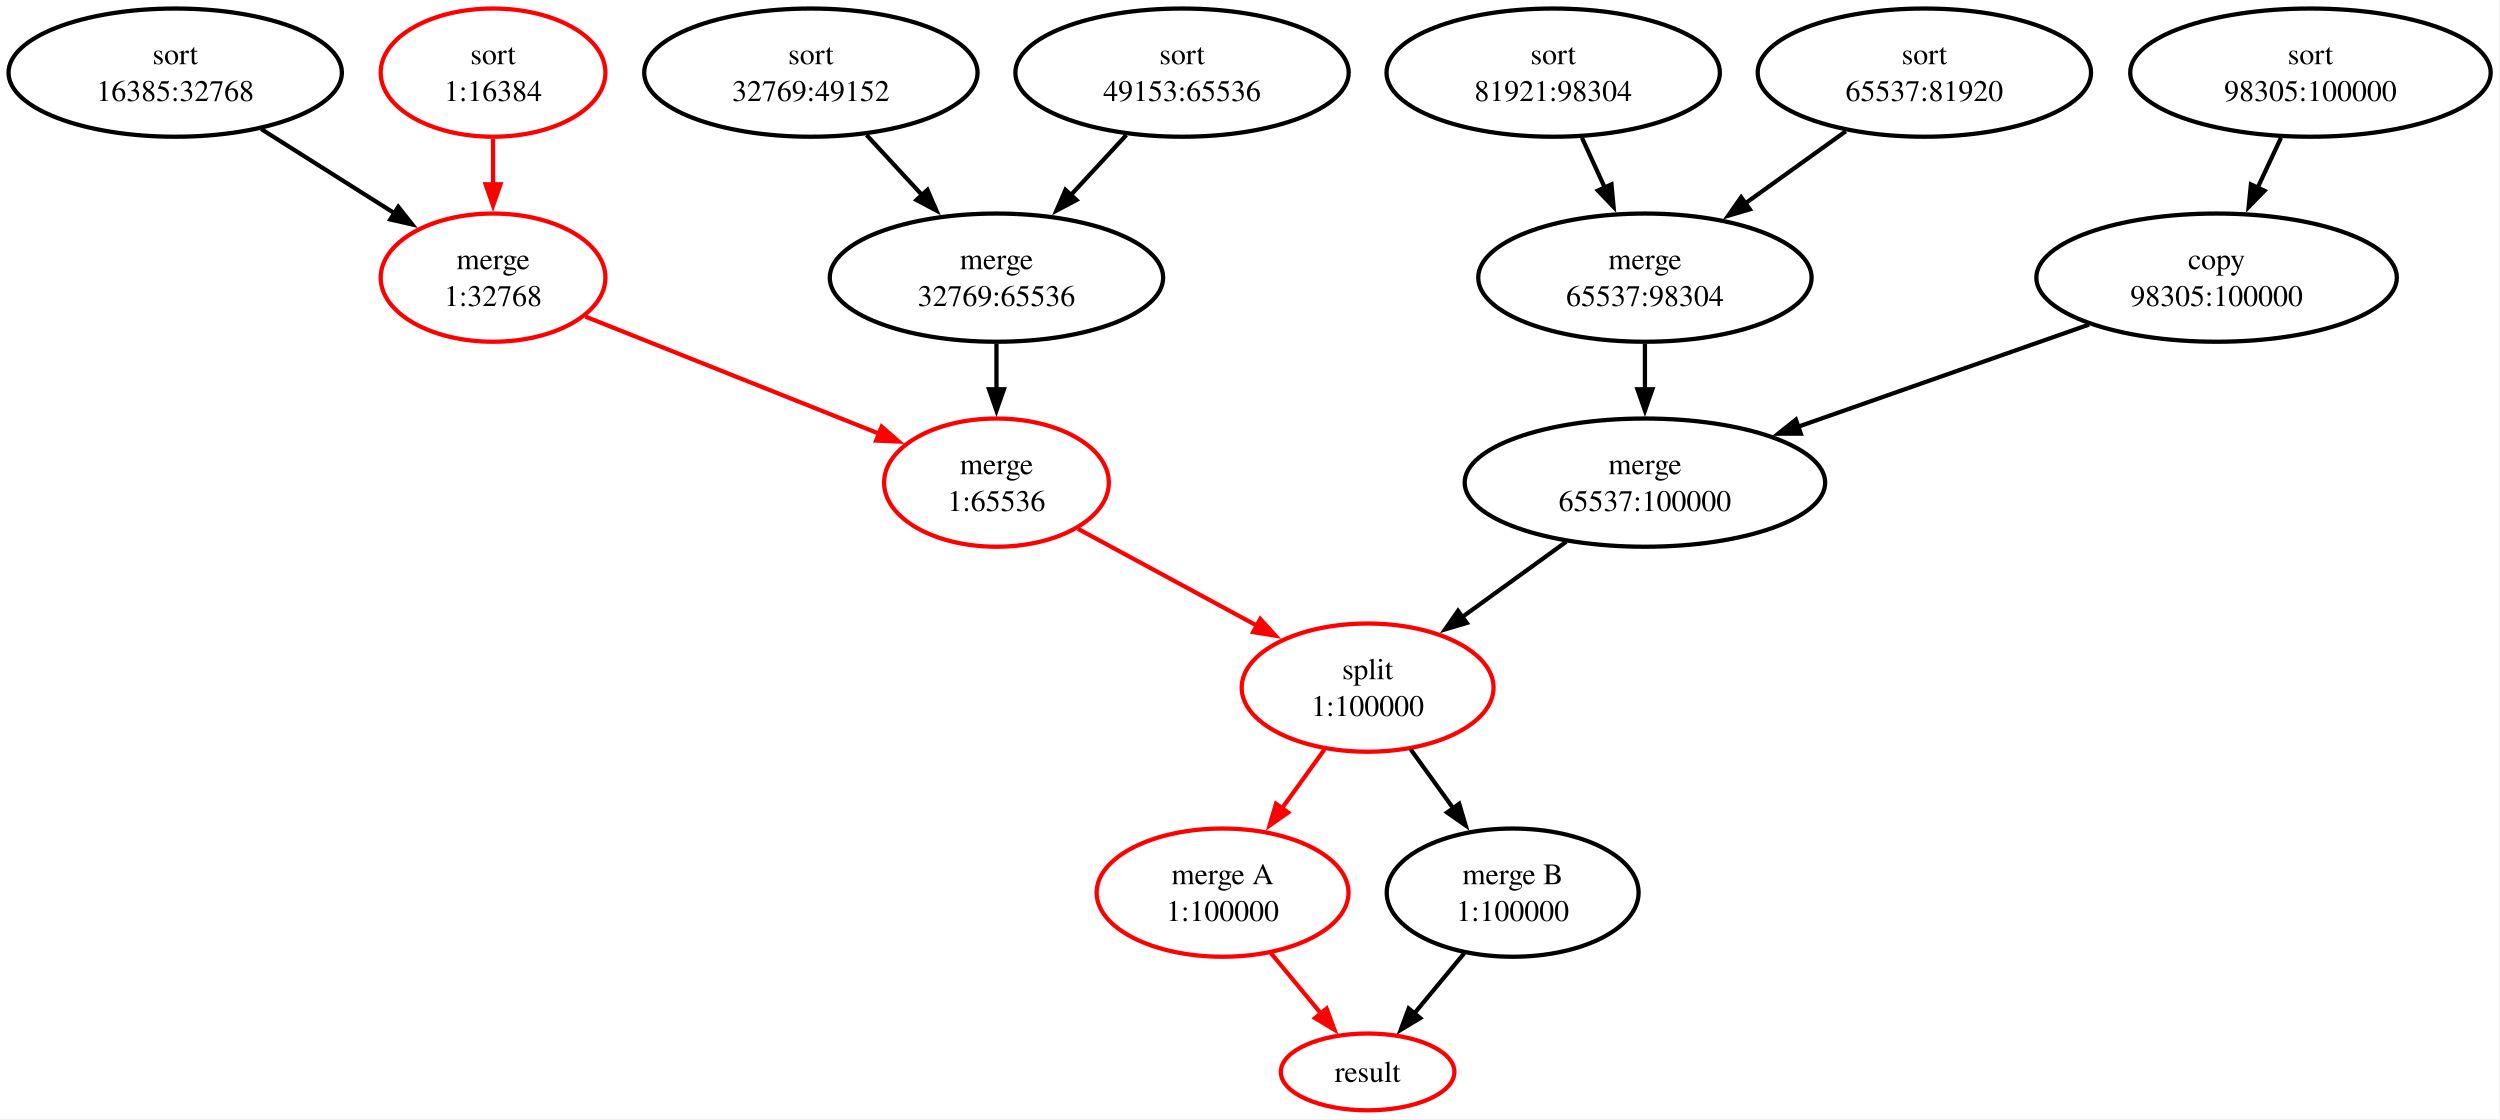
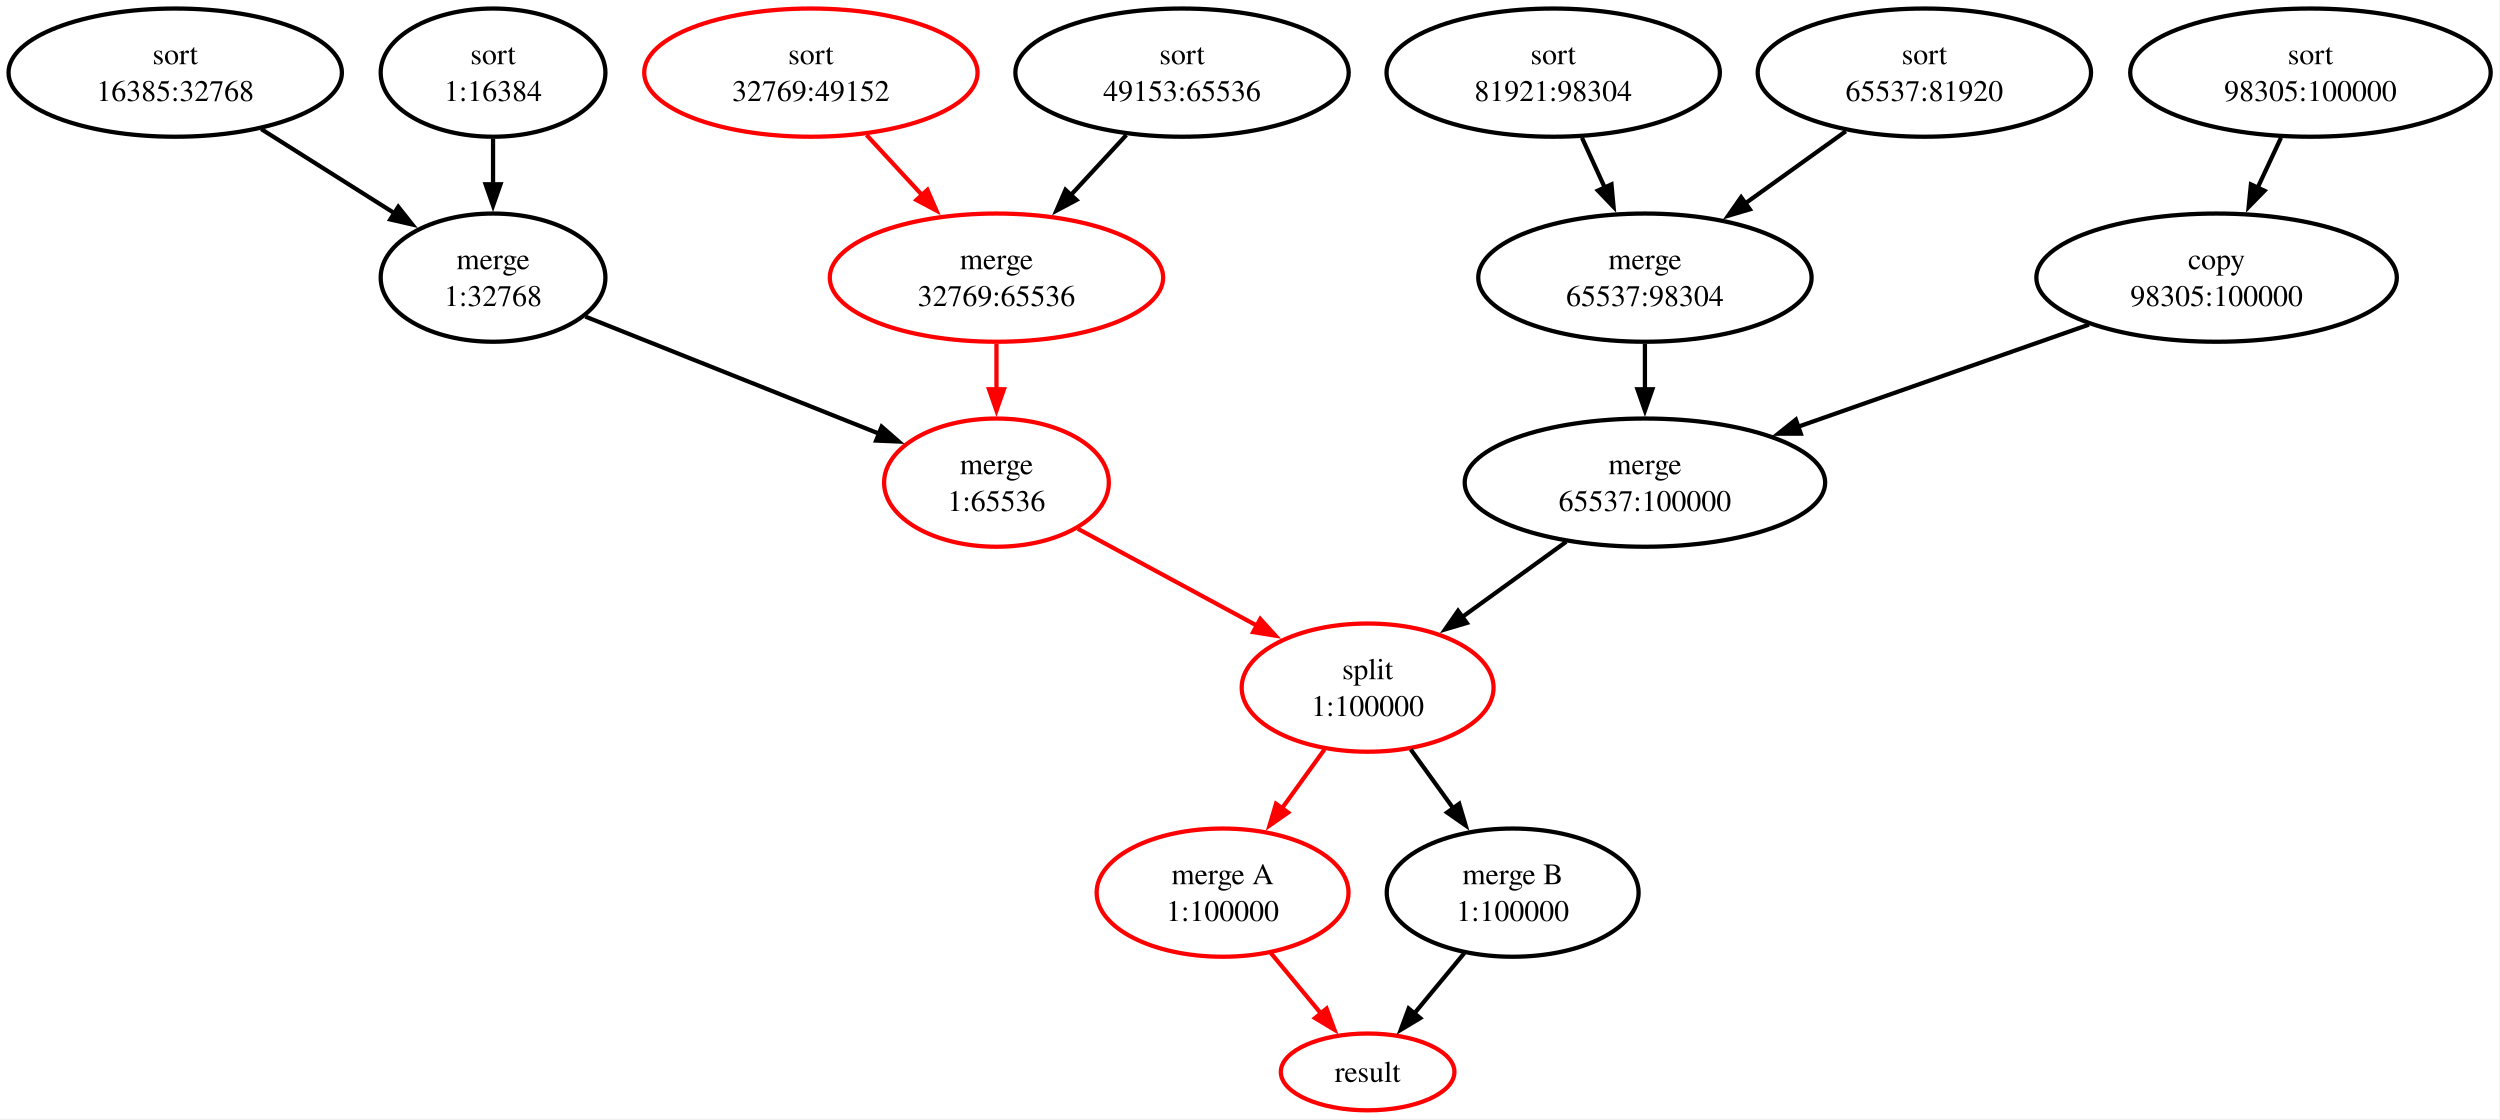
<svg xmlns="http://www.w3.org/2000/svg" width="1172pt" height="525pt" viewBox="0.00 0.00 1172.00 525.00">
  <g id="graph0" class="graph" transform="scale(1 1) rotate(0) translate(4 520.52)">
    <polygon fill="white" stroke="none" points="-4,4 -4,-520.52 1167.63,-520.52 1167.63,4 -4,4" />
    <g id="node1" class="node">
-       <ellipse fill="none" stroke="red" stroke-width="2" cx="227.14" cy="-486.47" rx="52.68" ry="30.05" />
+       <ellipse fill="none" stroke="black" stroke-width="2" cx="227.14" cy="-486.47" rx="52.68" ry="30.05" />
      <text xml:space="preserve" text-anchor="middle" x="227.14" y="-490.42" font-family="Times,serif" font-size="14.00">sort</text>
      <text xml:space="preserve" text-anchor="middle" x="227.14" y="-473.17" font-family="Times,serif" font-size="14.00">1:16384</text>
    </g>
    <g id="node8" class="node">
-       <ellipse fill="none" stroke="red" stroke-width="2" cx="227.14" cy="-390.36" rx="52.68" ry="30.05" />
+       <ellipse fill="none" stroke="black" stroke-width="2" cx="227.14" cy="-390.36" rx="52.68" ry="30.05" />
      <text xml:space="preserve" text-anchor="middle" x="227.14" y="-394.31" font-family="Times,serif" font-size="14.00">merge</text>
      <text xml:space="preserve" text-anchor="middle" x="227.14" y="-377.06" font-family="Times,serif" font-size="14.00">1:32768</text>
    </g>
    <g id="edge2" class="edge">
-       <path fill="none" stroke="red" stroke-width="2" d="M227.14,-455.43C227.14,-448.58 227.14,-441.16 227.14,-433.89" />
-       <polygon fill="red" stroke="red" stroke-width="2" points="230.64,-434.14 227.14,-424.14 223.64,-434.14 230.64,-434.14" />
+       <path fill="none" stroke="black" stroke-width="2" d="M227.14,-455.43C227.14,-448.58 227.14,-441.16 227.14,-433.89" />
+       <polygon fill="black" stroke="black" stroke-width="2" points="230.64,-434.14 227.14,-424.14 223.64,-434.14 230.64,-434.14" />
    </g>
    <g id="node2" class="node">
      <ellipse fill="none" stroke="black" stroke-width="2" cx="78.14" cy="-486.47" rx="78.14" ry="30.05" />
      <text xml:space="preserve" text-anchor="middle" x="78.14" y="-490.42" font-family="Times,serif" font-size="14.00">sort</text>
      <text xml:space="preserve" text-anchor="middle" x="78.14" y="-473.17" font-family="Times,serif" font-size="14.00">16385:32768</text>
    </g>
    <g id="edge1" class="edge">
      <path fill="none" stroke="black" stroke-width="2" d="M118.46,-460C137.8,-447.79 161.07,-433.09 181.1,-420.44" />
      <polygon fill="black" stroke="black" stroke-width="2" points="182.71,-423.56 189.3,-415.26 178.97,-417.64 182.71,-423.56" />
    </g>
    <g id="node3" class="node">
-       <ellipse fill="none" stroke="black" stroke-width="2" cx="376.14" cy="-486.47" rx="78.14" ry="30.05" />
+       <ellipse fill="none" stroke="red" stroke-width="2" cx="376.14" cy="-486.47" rx="78.14" ry="30.05" />
      <text xml:space="preserve" text-anchor="middle" x="376.14" y="-490.42" font-family="Times,serif" font-size="14.00">sort</text>
      <text xml:space="preserve" text-anchor="middle" x="376.14" y="-473.17" font-family="Times,serif" font-size="14.00">32769:49152</text>
    </g>
    <g id="node9" class="node">
-       <ellipse fill="none" stroke="black" stroke-width="2" cx="463.14" cy="-390.36" rx="78.14" ry="30.05" />
+       <ellipse fill="none" stroke="red" stroke-width="2" cx="463.14" cy="-390.36" rx="78.14" ry="30.05" />
      <text xml:space="preserve" text-anchor="middle" x="463.14" y="-394.31" font-family="Times,serif" font-size="14.00">merge</text>
      <text xml:space="preserve" text-anchor="middle" x="463.14" y="-377.06" font-family="Times,serif" font-size="14.00">32769:65536</text>
    </g>
    <g id="edge3" class="edge">
-       <path fill="none" stroke="black" stroke-width="2" d="M402.24,-457.23C410.41,-448.39 419.56,-438.49 428.24,-429.11" />
-       <polygon fill="black" stroke="black" stroke-width="2" points="430.78,-431.52 435,-421.8 425.64,-426.77 430.78,-431.52" />
+       <path fill="none" stroke="red" stroke-width="2" d="M402.24,-457.23C410.41,-448.39 419.56,-438.49 428.24,-429.11" />
+       <polygon fill="red" stroke="red" stroke-width="2" points="430.78,-431.52 435,-421.8 425.64,-426.77 430.78,-431.52" />
    </g>
    <g id="node4" class="node">
      <ellipse fill="none" stroke="black" stroke-width="2" cx="550.14" cy="-486.47" rx="78.14" ry="30.05" />
      <text xml:space="preserve" text-anchor="middle" x="550.14" y="-490.42" font-family="Times,serif" font-size="14.00">sort</text>
      <text xml:space="preserve" text-anchor="middle" x="550.14" y="-473.17" font-family="Times,serif" font-size="14.00">49153:65536</text>
    </g>
    <g id="edge4" class="edge">
      <path fill="none" stroke="black" stroke-width="2" d="M524.03,-457.23C515.86,-448.39 506.71,-438.49 498.03,-429.11" />
      <polygon fill="black" stroke="black" stroke-width="2" points="500.63,-426.77 491.27,-421.8 495.49,-431.52 500.63,-426.77" />
    </g>
    <g id="node5" class="node">
      <ellipse fill="none" stroke="black" stroke-width="2" cx="898.14" cy="-486.47" rx="78.14" ry="30.05" />
      <text xml:space="preserve" text-anchor="middle" x="898.14" y="-490.42" font-family="Times,serif" font-size="14.00">sort</text>
      <text xml:space="preserve" text-anchor="middle" x="898.14" y="-473.17" font-family="Times,serif" font-size="14.00">65537:81920</text>
    </g>
    <g id="node10" class="node">
      <ellipse fill="none" stroke="black" stroke-width="2" cx="767.14" cy="-390.36" rx="78.14" ry="30.05" />
      <text xml:space="preserve" text-anchor="middle" x="767.14" y="-394.31" font-family="Times,serif" font-size="14.00">merge</text>
      <text xml:space="preserve" text-anchor="middle" x="767.14" y="-377.06" font-family="Times,serif" font-size="14.00">65537:98304</text>
    </g>
-     <g id="edge6" class="edge">
+     <g id="edge5" class="edge">
      <path fill="none" stroke="black" stroke-width="2" d="M861.3,-459C846.66,-448.49 829.65,-436.27 814.14,-425.13" />
      <polygon fill="black" stroke="black" stroke-width="2" points="816.32,-422.39 806.16,-419.4 812.24,-428.07 816.32,-422.39" />
    </g>
    <g id="node6" class="node">
      <ellipse fill="none" stroke="black" stroke-width="2" cx="724.14" cy="-486.47" rx="78.14" ry="30.05" />
      <text xml:space="preserve" text-anchor="middle" x="724.14" y="-490.42" font-family="Times,serif" font-size="14.00">sort</text>
      <text xml:space="preserve" text-anchor="middle" x="724.14" y="-473.17" font-family="Times,serif" font-size="14.00">81921:98304</text>
    </g>
-     <g id="edge5" class="edge">
+     <g id="edge6" class="edge">
      <path fill="none" stroke="black" stroke-width="2" d="M737.62,-455.95C741.02,-448.51 744.74,-440.38 748.35,-432.48" />
      <polygon fill="black" stroke="black" stroke-width="2" points="751.46,-434.08 752.44,-423.53 745.1,-431.17 751.46,-434.08" />
    </g>
    <g id="node7" class="node">
      <ellipse fill="none" stroke="black" stroke-width="2" cx="1079.14" cy="-486.47" rx="84.5" ry="30.05" />
      <text xml:space="preserve" text-anchor="middle" x="1079.14" y="-490.42" font-family="Times,serif" font-size="14.00">sort</text>
      <text xml:space="preserve" text-anchor="middle" x="1079.14" y="-473.17" font-family="Times,serif" font-size="14.00">98305:100000</text>
    </g>
    <g id="node11" class="node">
      <ellipse fill="none" stroke="black" stroke-width="2" cx="1035.14" cy="-390.36" rx="84.5" ry="30.05" />
      <text xml:space="preserve" text-anchor="middle" x="1035.14" y="-394.31" font-family="Times,serif" font-size="14.00">copy</text>
      <text xml:space="preserve" text-anchor="middle" x="1035.14" y="-377.06" font-family="Times,serif" font-size="14.00">98305:100000</text>
    </g>
    <g id="edge7" class="edge">
      <path fill="none" stroke="black" stroke-width="2" d="M1065.33,-455.95C1061.85,-448.51 1058.05,-440.38 1054.36,-432.48" />
      <polygon fill="black" stroke="black" stroke-width="2" points="1057.58,-431.09 1050.17,-423.52 1051.23,-434.06 1057.58,-431.09" />
    </g>
    <g id="node12" class="node">
      <ellipse fill="none" stroke="red" stroke-width="2" cx="463.14" cy="-294.26" rx="52.68" ry="30.05" />
      <text xml:space="preserve" text-anchor="middle" x="463.14" y="-298.21" font-family="Times,serif" font-size="14.00">merge</text>
      <text xml:space="preserve" text-anchor="middle" x="463.14" y="-280.96" font-family="Times,serif" font-size="14.00">1:65536</text>
    </g>
    <g id="edge9" class="edge">
-       <path fill="none" stroke="red" stroke-width="2" d="M270.42,-372.1C309.18,-356.65 366.2,-333.91 408.17,-317.18" />
-       <polygon fill="red" stroke="red" stroke-width="2" points="409.32,-320.49 417.31,-313.53 406.73,-313.98 409.32,-320.49" />
+       <path fill="none" stroke="black" stroke-width="2" d="M270.42,-372.1C309.18,-356.65 366.2,-333.91 408.17,-317.18" />
+       <polygon fill="black" stroke="black" stroke-width="2" points="409.32,-320.49 417.31,-313.53 406.73,-313.98 409.32,-320.49" />
    </g>
    <g id="edge8" class="edge">
-       <path fill="none" stroke="black" stroke-width="2" d="M463.14,-359.33C463.14,-352.47 463.14,-345.06 463.14,-337.79" />
-       <polygon fill="black" stroke="black" stroke-width="2" points="466.64,-338.04 463.14,-328.04 459.64,-338.04 466.64,-338.04" />
+       <path fill="none" stroke="red" stroke-width="2" d="M463.14,-359.33C463.14,-352.47 463.14,-345.06 463.14,-337.79" />
+       <polygon fill="red" stroke="red" stroke-width="2" points="466.64,-338.04 463.14,-328.04 459.64,-338.04 466.64,-338.04" />
    </g>
    <g id="node13" class="node">
      <ellipse fill="none" stroke="black" stroke-width="2" cx="767.14" cy="-294.26" rx="84.5" ry="30.05" />
      <text xml:space="preserve" text-anchor="middle" x="767.14" y="-298.21" font-family="Times,serif" font-size="14.00">merge</text>
      <text xml:space="preserve" text-anchor="middle" x="767.14" y="-280.96" font-family="Times,serif" font-size="14.00">65537:100000</text>
    </g>
-     <g id="edge10" class="edge">
+     <g id="edge11" class="edge">
      <path fill="none" stroke="black" stroke-width="2" d="M767.14,-359.33C767.14,-352.47 767.14,-345.06 767.14,-337.79" />
      <polygon fill="black" stroke="black" stroke-width="2" points="770.64,-338.04 767.14,-328.04 763.64,-338.04 770.64,-338.04" />
    </g>
-     <g id="edge11" class="edge">
+     <g id="edge10" class="edge">
      <path fill="none" stroke="black" stroke-width="2" d="M975.32,-368.36C935.03,-354.21 881.66,-335.47 839.05,-320.51" />
      <polygon fill="black" stroke="black" stroke-width="2" points="840.21,-317.21 829.62,-317.2 837.9,-323.82 840.21,-317.21" />
    </g>
    <g id="node14" class="node">
      <ellipse fill="none" stroke="red" stroke-width="2" cx="637.14" cy="-198.16" rx="59.04" ry="30.05" />
      <text xml:space="preserve" text-anchor="middle" x="637.14" y="-202.11" font-family="Times,serif" font-size="14.00">split</text>
      <text xml:space="preserve" text-anchor="middle" x="637.14" y="-184.86" font-family="Times,serif" font-size="14.00">1:100000</text>
    </g>
-     <g id="edge12" class="edge">
+     <g id="edge13" class="edge">
      <path fill="none" stroke="red" stroke-width="2" d="M501.32,-272.61C526,-259.26 558.44,-241.72 585.42,-227.12" />
      <polygon fill="red" stroke="red" stroke-width="2" points="586.82,-230.35 593.95,-222.51 583.49,-224.19 586.82,-230.35" />
    </g>
-     <g id="edge13" class="edge">
+     <g id="edge12" class="edge">
      <path fill="none" stroke="black" stroke-width="2" d="M730.23,-266.55C714.96,-255.49 697.13,-242.58 681.18,-231.04" />
      <polygon fill="black" stroke="black" stroke-width="2" points="683.62,-228.48 673.47,-225.46 679.52,-234.16 683.62,-228.48" />
    </g>
    <g id="node15" class="node">
      <ellipse fill="none" stroke="red" stroke-width="2" cx="569.14" cy="-102.05" rx="59.04" ry="30.05" />
      <text xml:space="preserve" text-anchor="middle" x="569.14" y="-106" font-family="Times,serif" font-size="14.00">merge A</text>
      <text xml:space="preserve" text-anchor="middle" x="569.14" y="-88.75" font-family="Times,serif" font-size="14.00">1:100000</text>
    </g>
    <g id="edge14" class="edge">
      <path fill="none" stroke="red" stroke-width="2" d="M616.92,-169.18C610.67,-160.53 603.68,-150.85 597.01,-141.62" />
      <polygon fill="red" stroke="red" stroke-width="2" points="599.86,-139.6 591.17,-133.54 594.19,-143.7 599.86,-139.6" />
    </g>
    <g id="node16" class="node">
      <ellipse fill="none" stroke="black" stroke-width="2" cx="705.14" cy="-102.05" rx="59.04" ry="30.05" />
      <text xml:space="preserve" text-anchor="middle" x="705.14" y="-106" font-family="Times,serif" font-size="14.00">merge B</text>
      <text xml:space="preserve" text-anchor="middle" x="705.14" y="-88.75" font-family="Times,serif" font-size="14.00">1:100000</text>
    </g>
    <g id="edge15" class="edge">
      <path fill="none" stroke="black" stroke-width="2" d="M657.35,-169.18C663.6,-160.53 670.59,-150.85 677.26,-141.62" />
      <polygon fill="black" stroke="black" stroke-width="2" points="680.08,-143.7 683.1,-133.54 674.41,-139.6 680.08,-143.7" />
    </g>
    <g id="node17" class="node">
      <ellipse fill="none" stroke="red" stroke-width="2" cx="637.14" cy="-18" rx="40.69" ry="18" />
      <text xml:space="preserve" text-anchor="middle" x="637.14" y="-13.32" font-family="Times,serif" font-size="14.00">result</text>
    </g>
    <g id="edge17" class="edge">
      <path fill="none" stroke="red" stroke-width="2" d="M591.78,-73.73C599.33,-64.62 607.73,-54.48 615.23,-45.44" />
      <polygon fill="red" stroke="red" stroke-width="2" points="617.89,-47.71 621.58,-37.77 612.5,-43.24 617.89,-47.71" />
    </g>
    <g id="edge16" class="edge">
      <path fill="none" stroke="black" stroke-width="2" d="M682.49,-73.73C674.94,-64.62 666.54,-54.48 659.04,-45.44" />
      <polygon fill="black" stroke="black" stroke-width="2" points="661.77,-43.24 652.69,-37.77 656.38,-47.71 661.77,-43.24" />
    </g>
  </g>
</svg>
